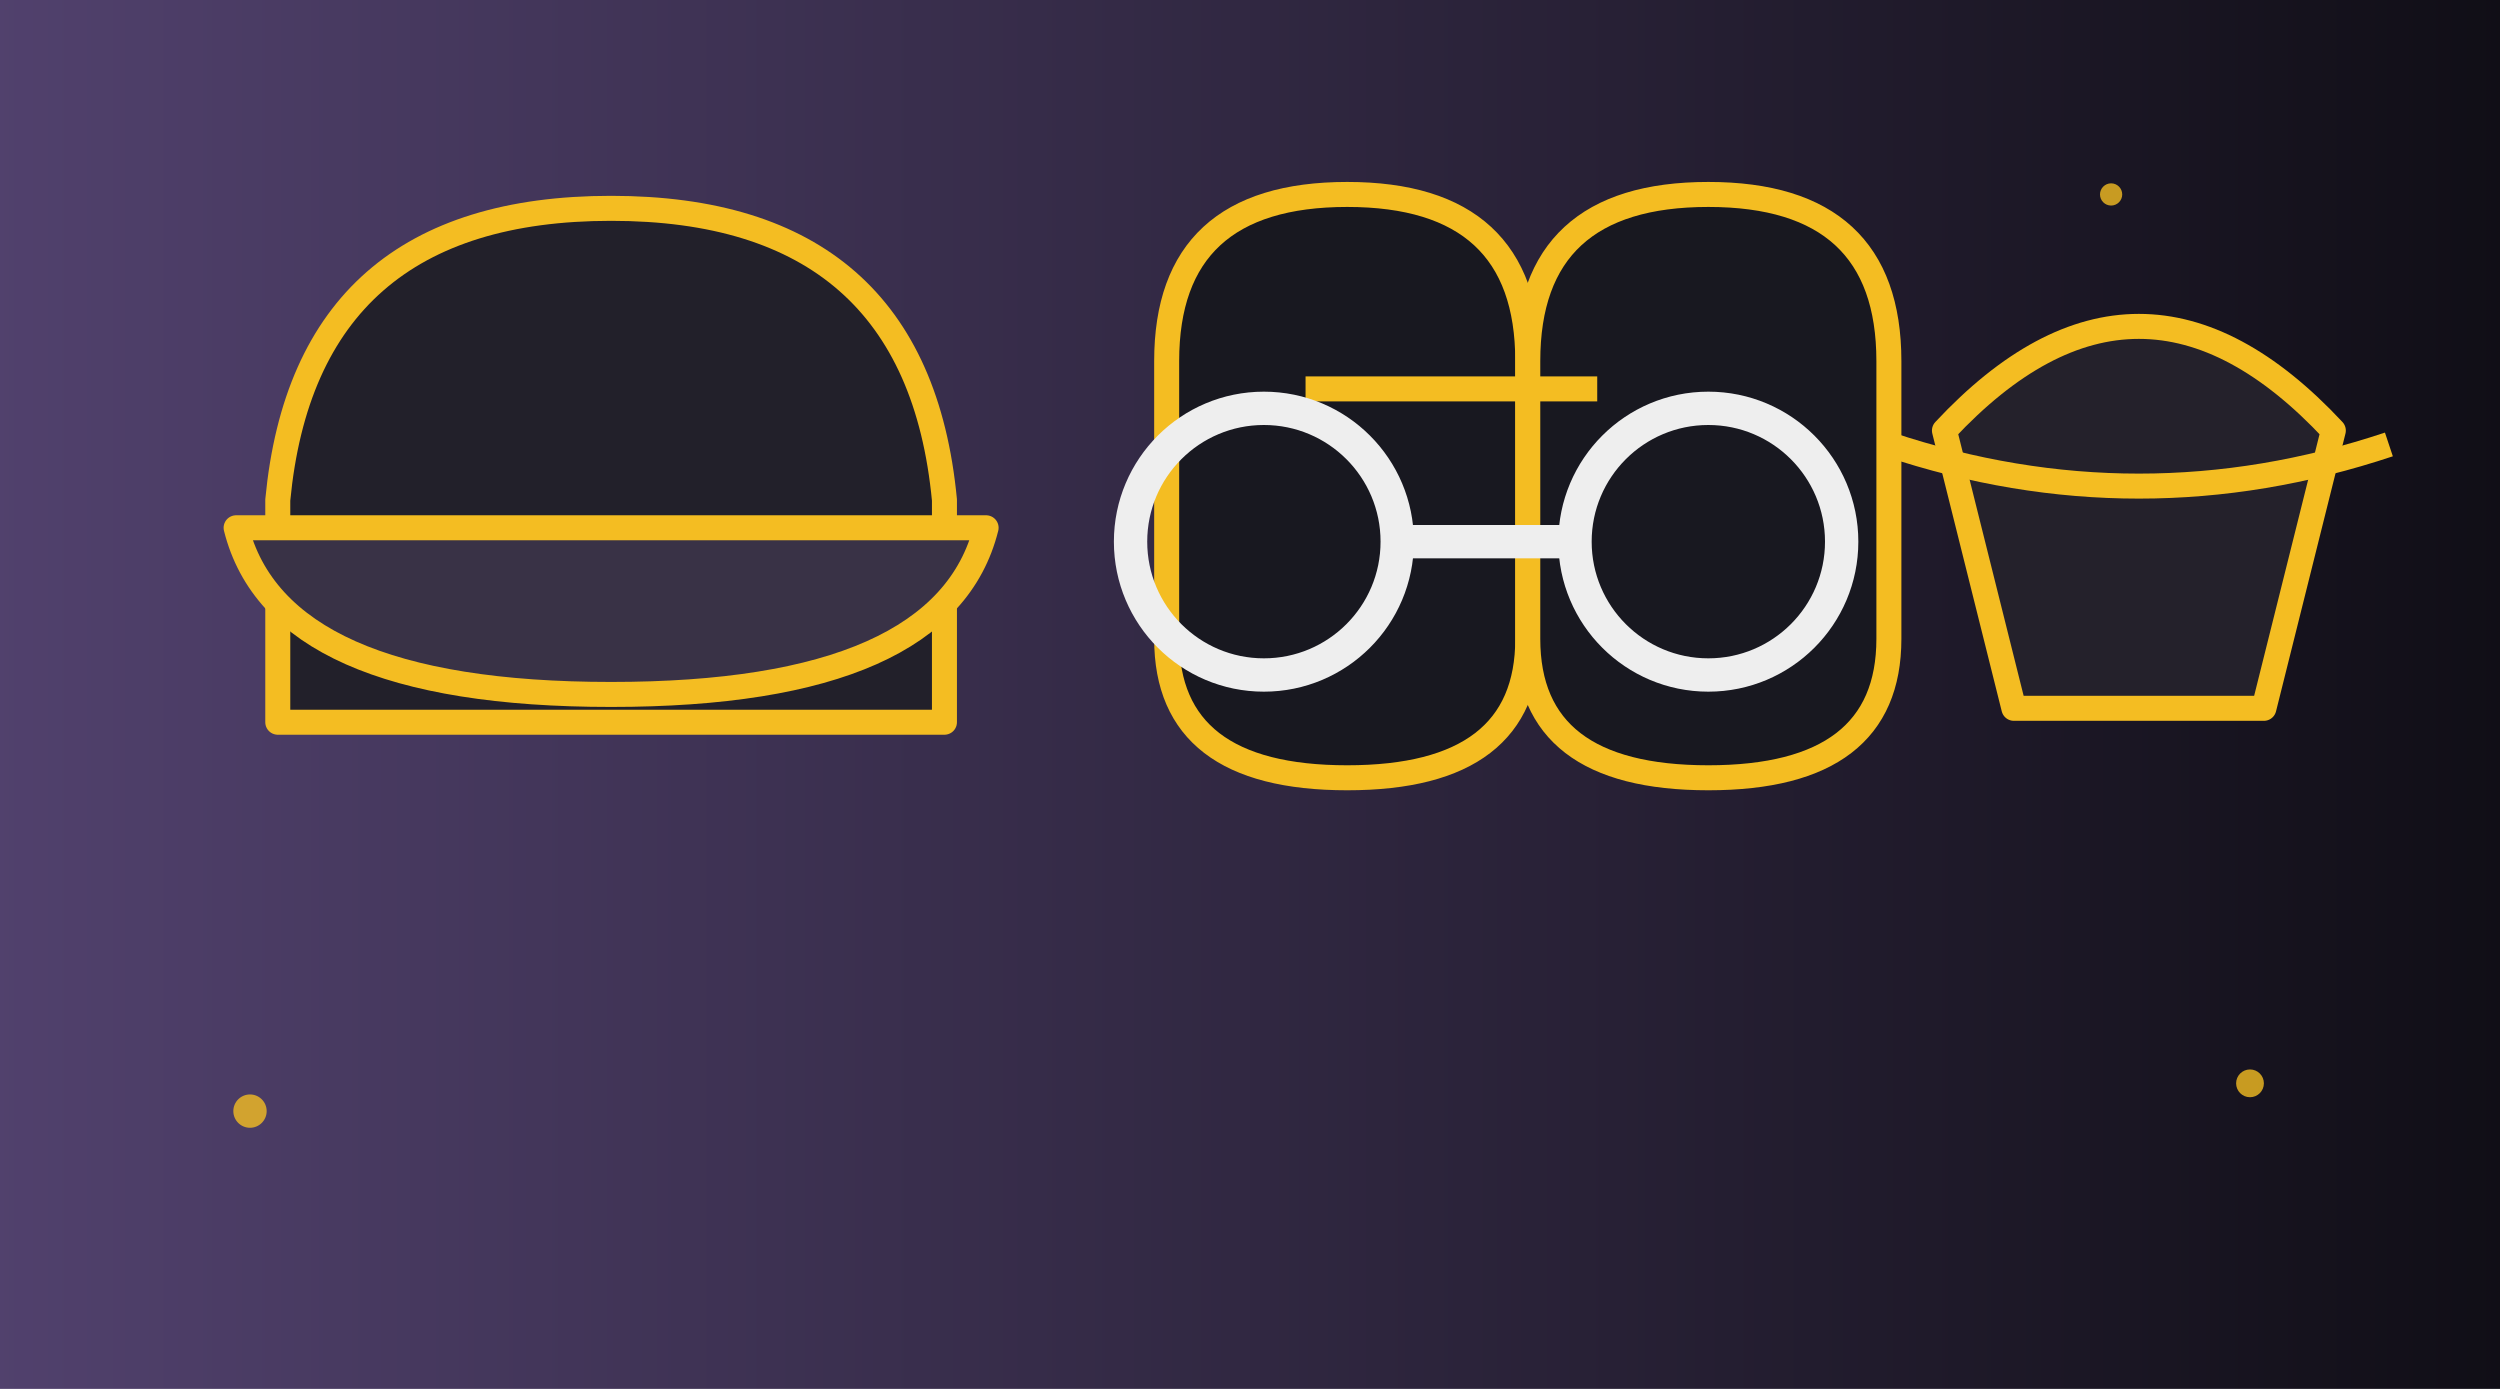
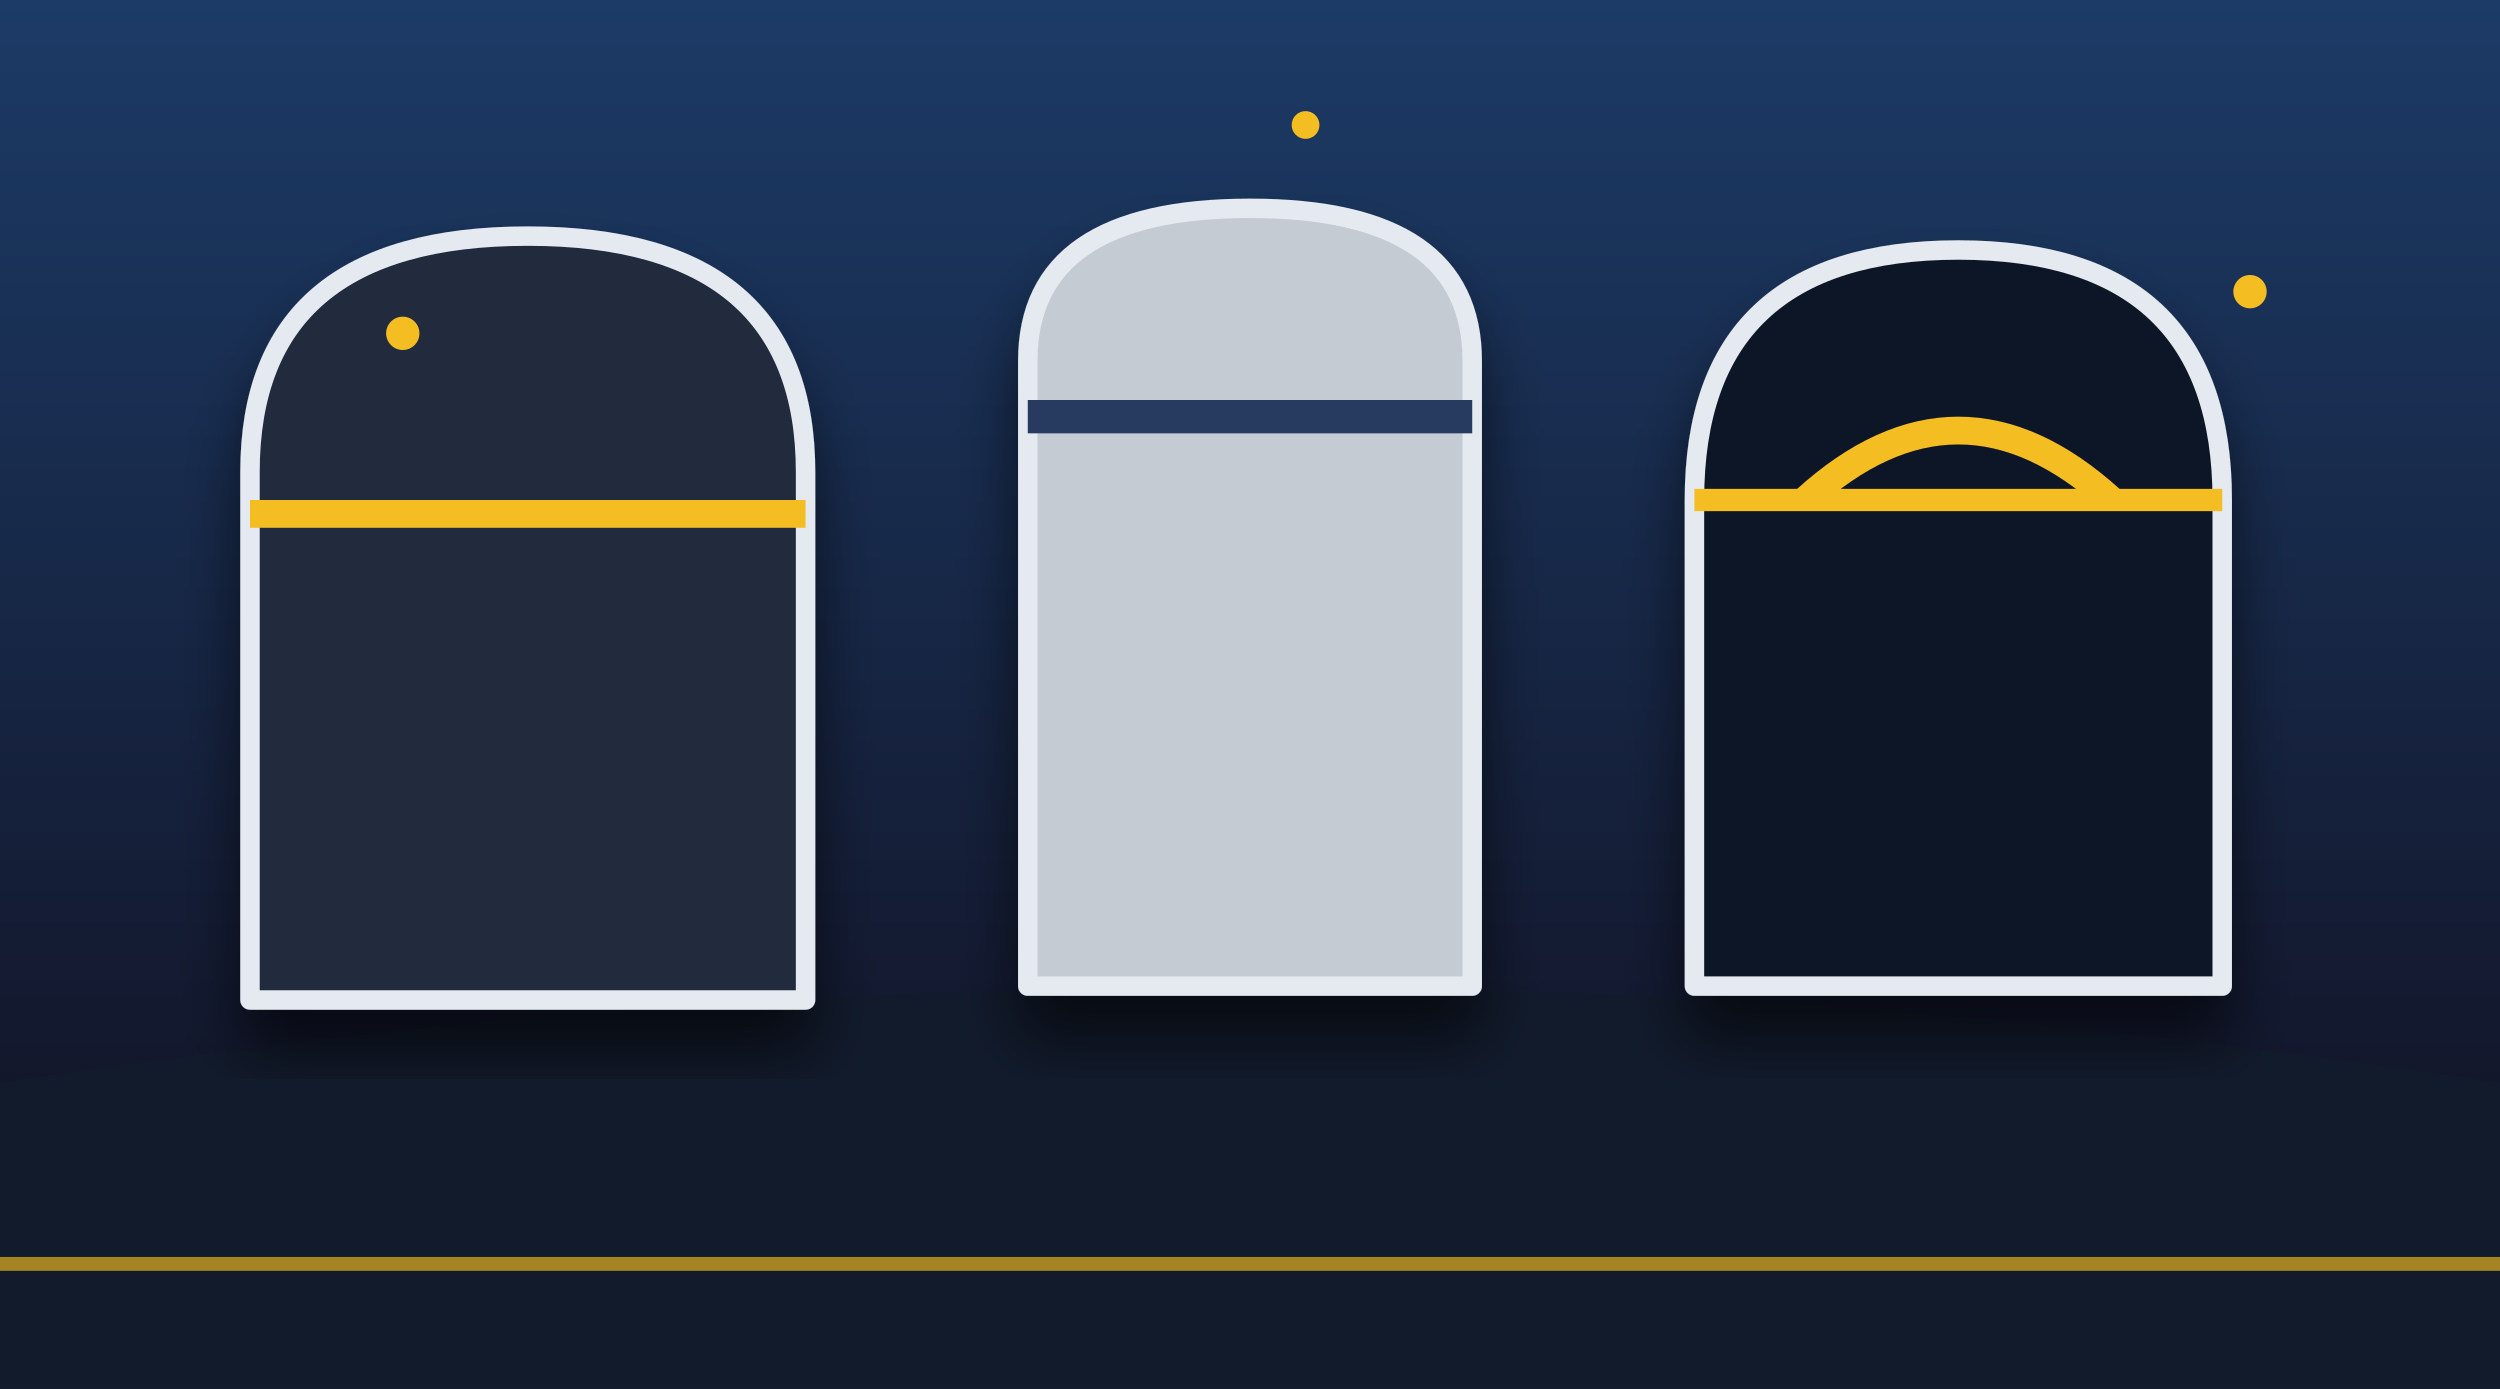
<svg xmlns="http://www.w3.org/2000/svg" viewBox="0 0 900 500">
  <defs>
-     <linearGradient id="g">
-       <stop stop-color="#51416d" />
-       <stop offset="1" stop-color="#100e16" />
+     <linearGradient id="b" x2="0" y2="1">
+       <stop stop-color="#1c3b67" />
+       <stop offset="1" stop-color="#100d1b" />
    </linearGradient>
+     <filter id="s">
+       <feDropShadow dx="0" dy="16" stdDeviation="11" flood-opacity=".6" />
+     </filter>
  </defs>
-   <rect width="900" height="500" fill="url(#g)" />
-   <g stroke="#f4bd22" stroke-width="9" stroke-linejoin="round">
-     <path d="M100 180q10-105 120-105t120 105v80H100z" fill="#22202a" />
-     <path d="M85 190h270q-15 60-135 60T85 190z" fill="#393246" />
-     <path d="M420 130q0-60 65-60t65 60v100q0 50-65 50t-65-50z" fill="#181820" />
-     <path d="M550 130q0-60 65-60t65 60v100q0 50-65 50t-65-50z" fill="#181820" />
-     <path d="M470 140h105" fill="none" />
-     <path d="M700 155q70-75 140 0l-25 100H725z" fill="#24212b" />
-     <path d="M680 160q90 30 180 0" fill="none" />
+   <rect width="900" height="500" fill="url(#b)" />
+   <path d="M0 390Q450 320 900 390V500H0Z" fill="#121b2c" />
+   <g filter="url(#s)" stroke="#e5e9f0" stroke-width="7" stroke-linejoin="round">
+     <path d="M90 170q0-85 100-85t100 85v190H90z" fill="#202a3c" />
+     <path d="M90 185h200" stroke="#f4bd22" stroke-width="10" />
+     <path d="M370 130q0-55 80-55t80 55v225H370z" fill="#c5cbd3" />
+     <path d="M370 150h160" stroke="#263b5e" stroke-width="12" />
+     <path d="M610 180q0-90 95-90t95 90v175H610z" fill="#111827" />
+     <path d="M650 180q55-50 110 0" fill="none" stroke="#f4bd22" stroke-width="10" />
+     <path d="M610 180h190" stroke="#f4bd22" stroke-width="8" />
  </g>
-   <g fill="none" stroke="#eee" stroke-width="12">
-     <circle cx="455" cy="195" r="48" />
-     <circle cx="615" cy="195" r="48" />
-     <path d="M503 195h64" />
+   <g fill="#f4bd22">
+     <circle cx="145" cy="120" r="6" />
+     <circle cx="470" cy="45" r="5" />
+     <circle cx="810" cy="105" r="6" />
  </g>
-   <g fill="#f4bd22" opacity=".8">
-     <circle cx="90" cy="400" r="6" />
-     <circle cx="810" cy="390" r="5" />
-     <circle cx="760" cy="70" r="4" />
-   </g>
+   <path d="M0 455H900" stroke="#f4bd22" stroke-opacity=".65" stroke-width="5" />
</svg>
